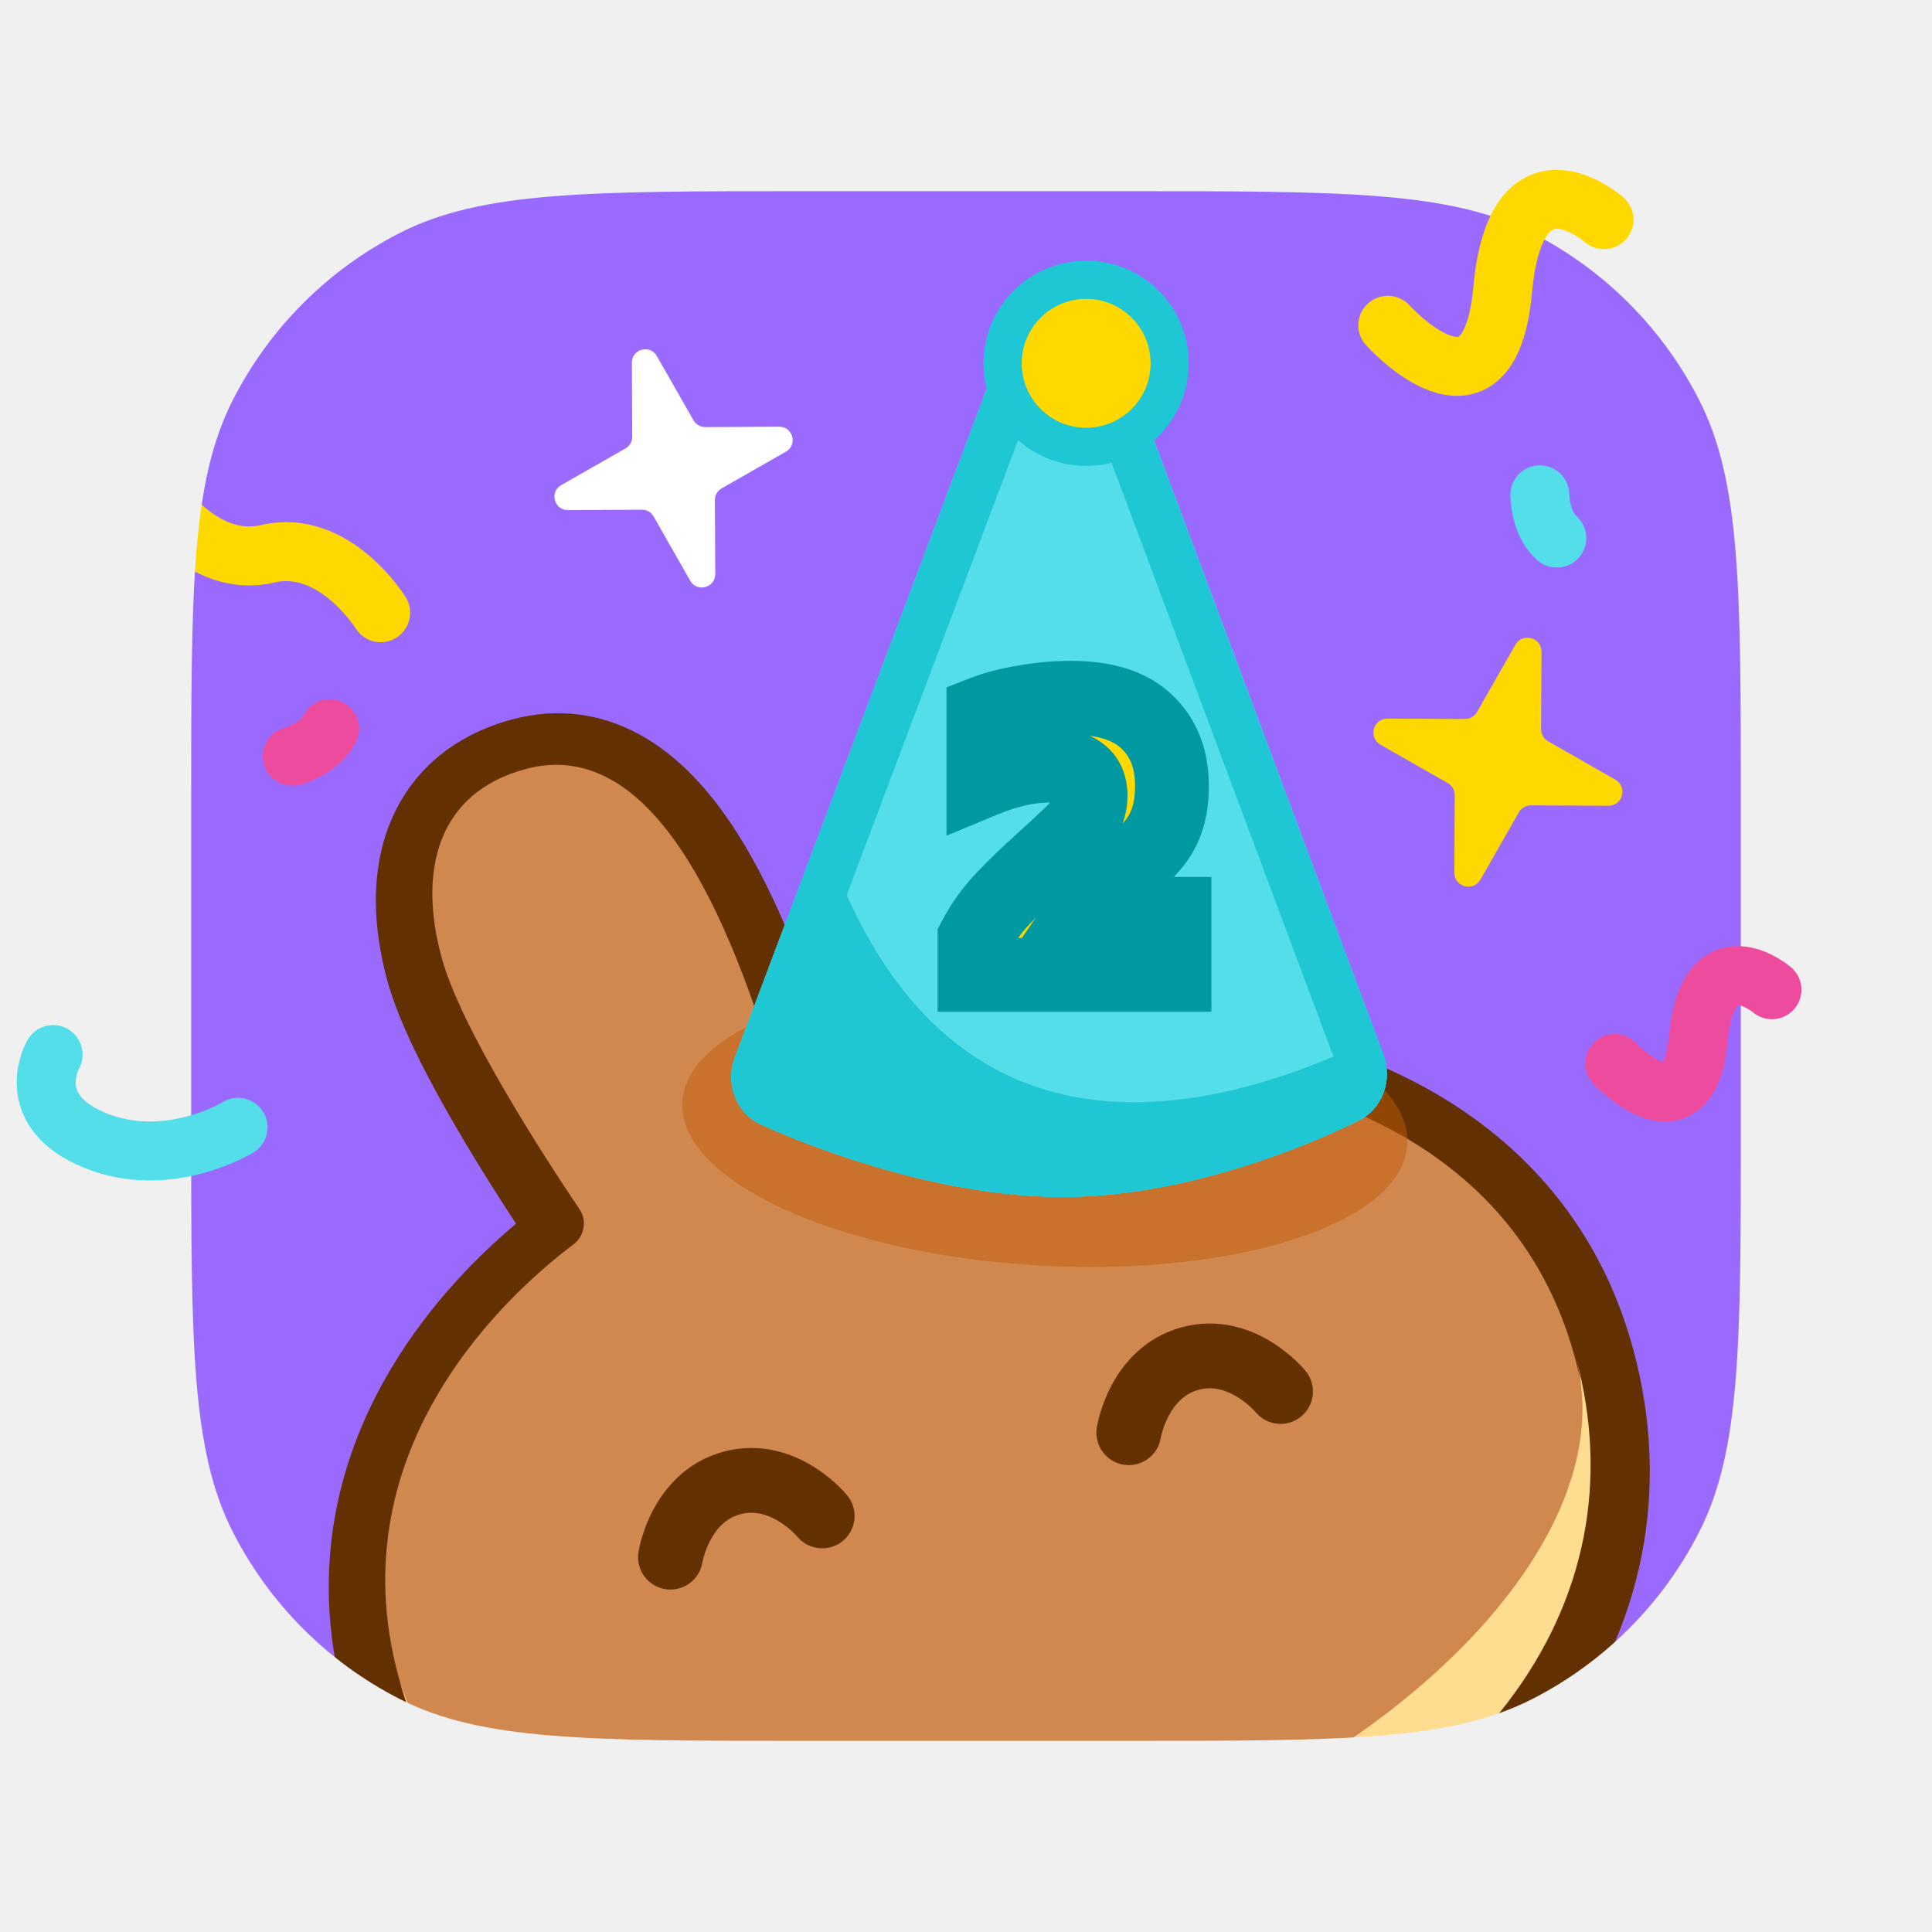
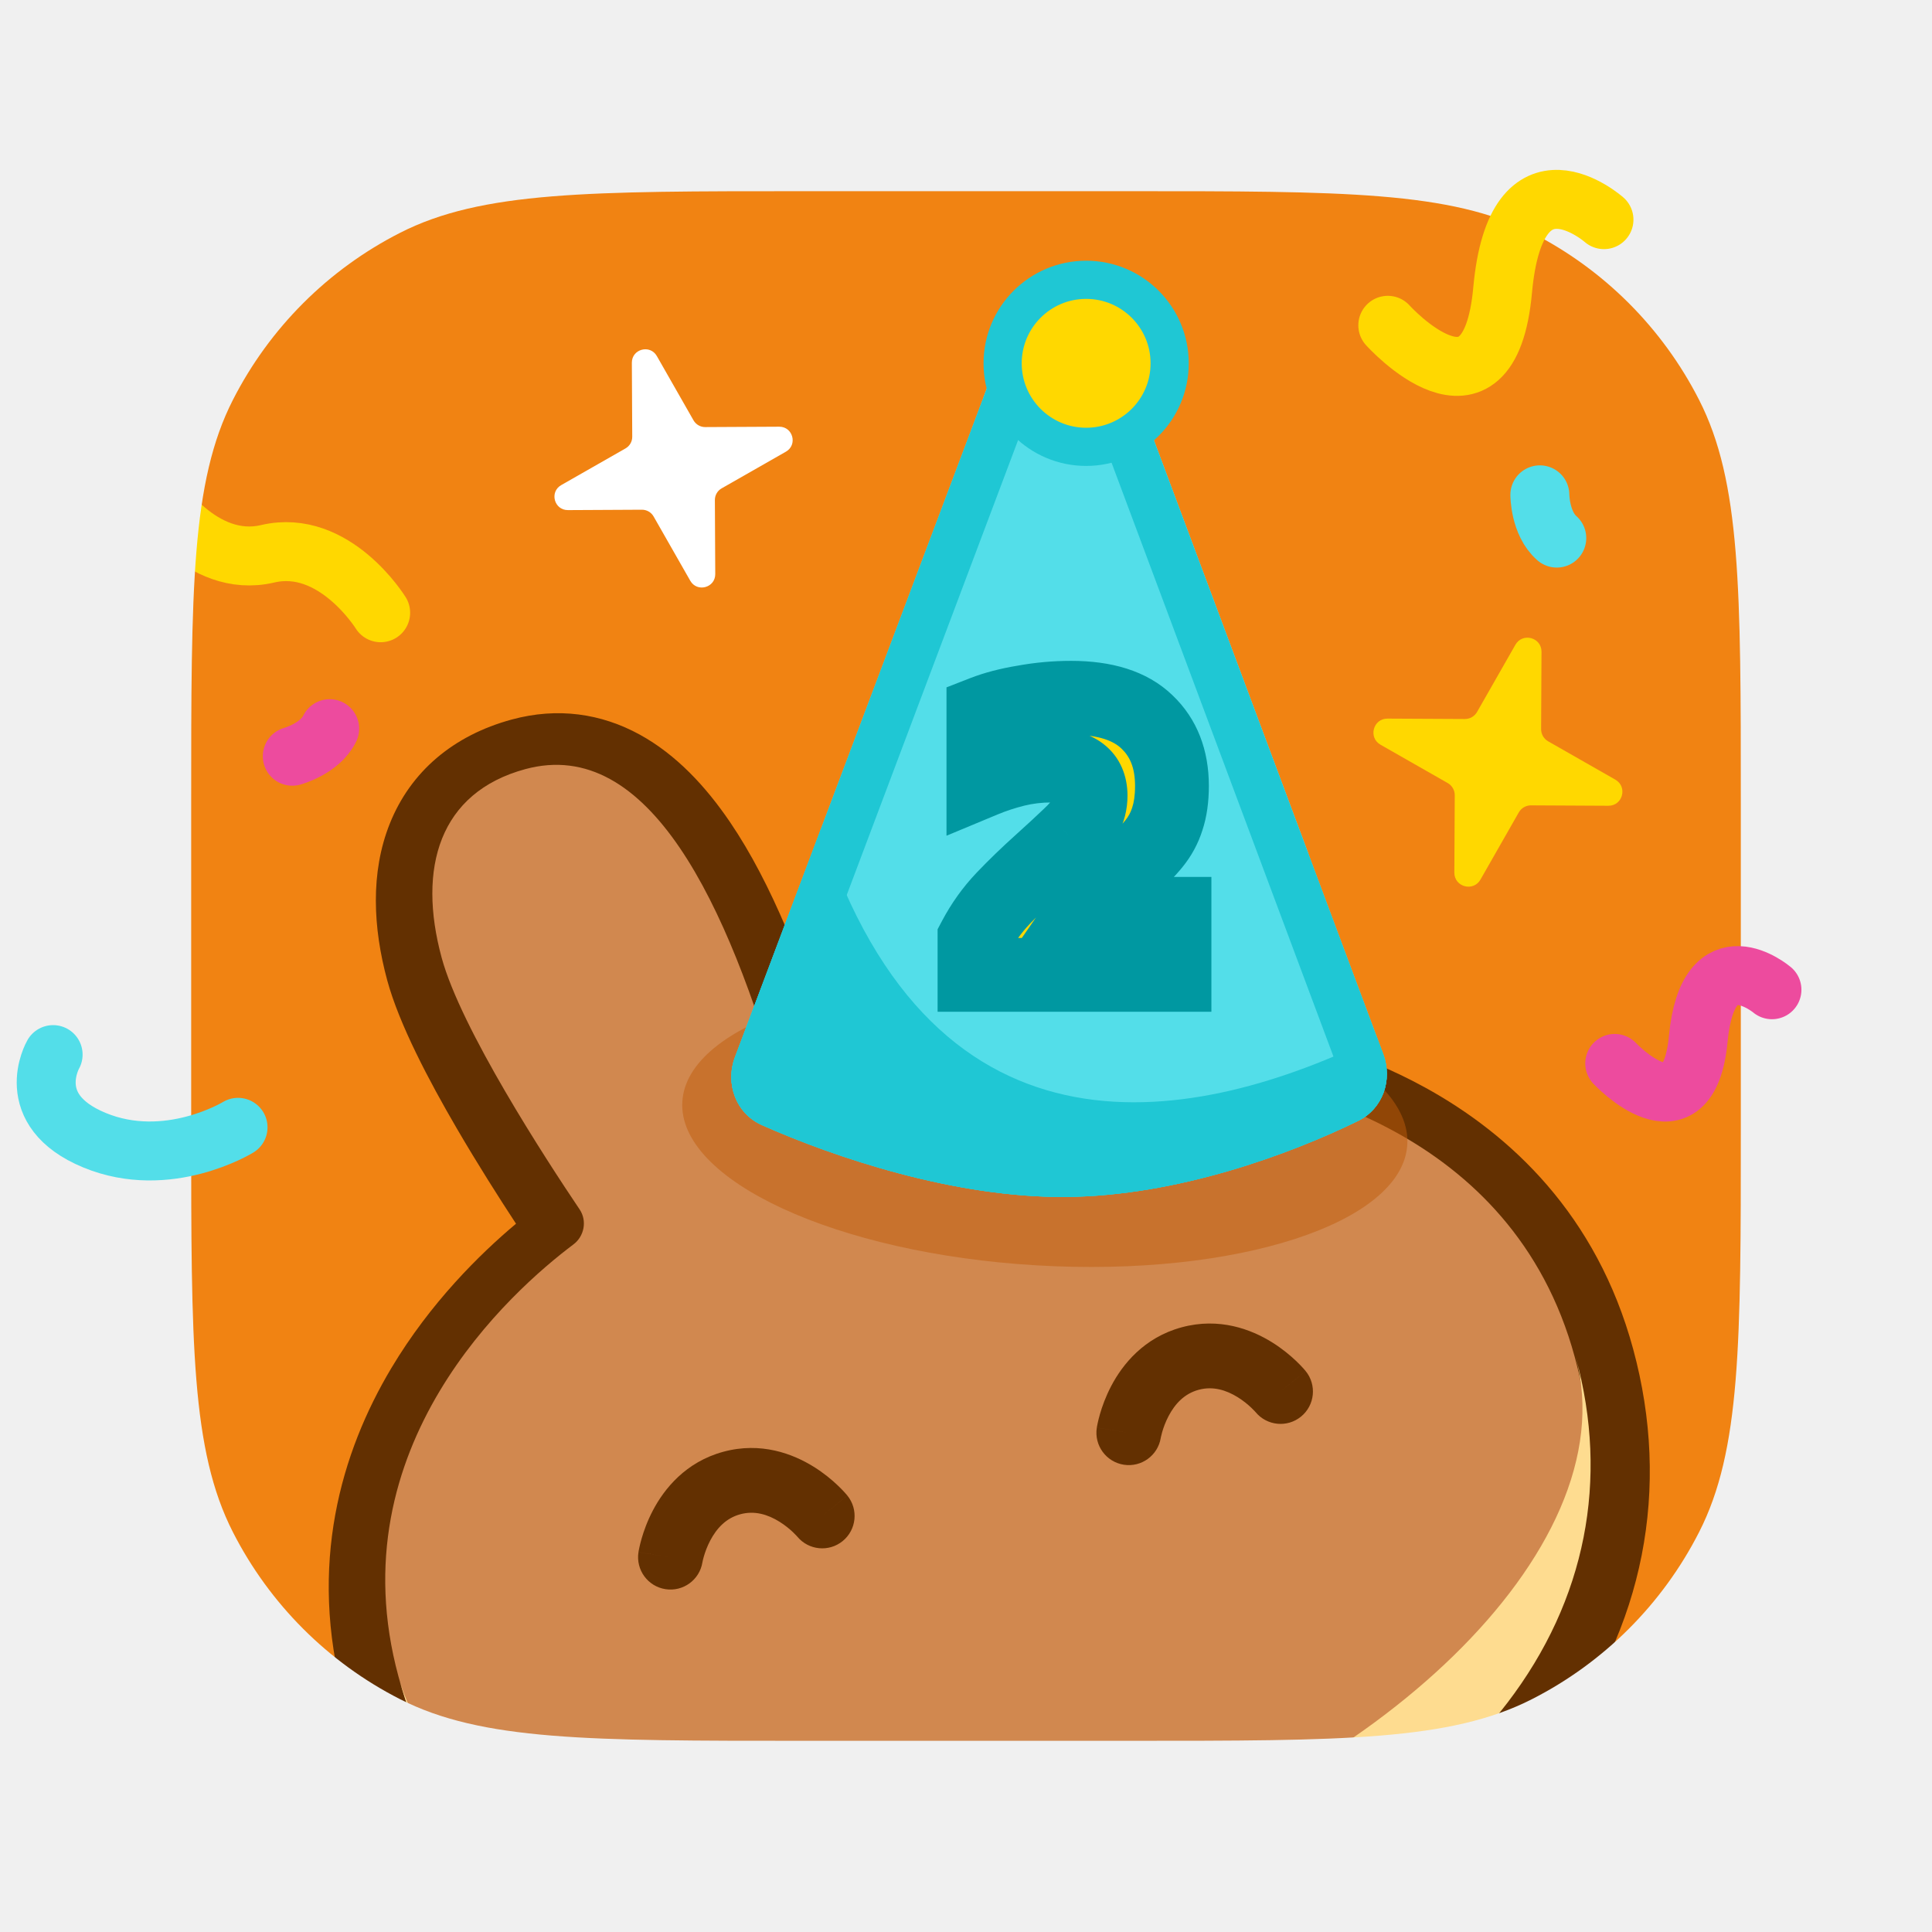
<svg xmlns="http://www.w3.org/2000/svg" width="192" height="192" fill="none" viewBox="0 0 192 192">
  <mask id="mask0_2459_3953" width="154" height="154" x="19" y="19" maskUnits="userSpaceOnUse" style="mask-type:alpha">
    <path fill="#EFF3F5" d="M19 79.8C19 58.518 19 47.877 23.142 39.748C26.785 32.598 32.598 26.785 39.748 23.142C47.877 19 58.518 19 79.8 19H112.2C133.482 19 144.123 19 152.252 23.142C159.402 26.785 165.215 32.598 168.858 39.748C173 47.877 173 58.518 173 79.8V112.2C173 133.482 173 144.123 168.858 152.252C165.215 159.402 159.402 165.215 152.252 168.858C144.123 173 133.482 173 112.2 173H79.8C58.518 173 47.877 173 39.748 168.858C32.598 165.215 26.785 159.402 23.142 152.252C19 144.123 19 133.482 19 112.2V79.8Z" />
  </mask>
  <g mask="url(#mask0_2459_3953)">
    <g clip-path="url(#clip0_2459_3953)">
-       <rect width="166" height="166" fill="#9A6AFF" transform="translate(10 15)" />
+       <rect width="166" height="166" fill="#f18312" transform="translate(10 15)" />
      <path fill="#633001" fill-rule="evenodd" d="M111.216 199.42C91.457 204.768 74.258 204.349 60.828 198.854C47.236 193.292 37.947 182.685 34.191 168.85C30.571 155.518 33.916 144.288 38.891 135.96C42.789 129.434 47.732 124.59 51.281 121.612C49.598 119.045 47.452 115.669 45.394 112.139C42.64 107.415 39.672 101.802 38.482 97.421C37.074 92.235 36.79 86.72 38.74 81.846C40.8 76.695 45.027 73.088 50.86 71.505C55.419 70.267 59.748 70.907 63.571 73.001C67.224 75.003 70.157 78.183 72.537 81.682C76.717 87.83 79.942 96.105 82.507 104.54L88.094 103.023C86.04 94.449 84.637 85.68 85.134 78.261C85.417 74.04 86.339 69.813 88.478 66.238C90.716 62.498 94.128 59.756 98.686 58.518C104.52 56.934 109.99 57.908 114.372 61.309C118.519 64.528 121.064 69.429 122.472 74.615C123.662 78.996 123.94 85.34 123.953 90.808C123.963 94.894 123.819 98.892 123.666 101.957C128.234 102.732 134.947 104.41 141.611 108.069C150.115 112.737 158.681 120.733 162.301 134.064C166.057 147.9 163.409 161.748 154.497 173.42C145.69 184.953 131.065 194.014 111.315 199.393L111.216 199.42Z" clip-rule="evenodd" />
      <path fill="#D1884F" d="M52.199 76.436C43.655 78.756 41.471 86.263 43.889 95.168C45.81 102.246 54.229 115.181 57.602 120.19C58.361 121.317 58.068 122.856 56.99 123.666C50.883 128.253 33.387 143.726 39.597 166.597C46.139 190.689 71.607 203.279 109.484 193.025C109.499 193.021 109.514 193.017 109.529 193.013C109.544 193.009 109.559 193.005 109.574 193.001C147.435 182.689 163.038 158.948 156.496 134.856C150.286 111.985 127.367 107.485 119.779 106.617C118.44 106.464 117.408 105.284 117.493 103.928C117.869 97.901 118.59 82.484 116.668 75.406C114.25 66.501 108.569 61.13 100.025 63.45C87.727 66.79 89.44 85.221 94.35 104.168C94.677 105.433 93.946 106.73 92.698 107.069L80.581 110.359C79.332 110.698 78.045 109.949 77.688 108.692C72.341 89.863 64.497 73.097 52.199 76.436Z" />
      <path fill="#FEDC90" d="M107.479 185.283C79.654 192.838 44.947 186.107 39.61 166.643C39.618 166.673 39.626 166.704 39.635 166.734C46.182 190.846 71.685 203.436 109.611 193.138C147.538 182.84 163.171 159.08 156.624 134.968C156.616 134.938 156.608 134.907 156.599 134.877C161.84 154.367 135.303 177.728 107.479 185.283Z" />
      <path fill="#633001" fill-rule="evenodd" d="M69.805 155.266C69.522 157.01 67.885 158.201 66.136 157.93C64.38 157.658 63.177 156.014 63.449 154.258L66.629 154.751C63.449 154.258 63.449 154.257 63.45 154.255L63.45 154.253L63.451 154.247L63.453 154.233L63.459 154.2C63.463 154.174 63.468 154.143 63.475 154.106C63.489 154.032 63.507 153.936 63.532 153.82C63.581 153.589 63.655 153.277 63.762 152.906C63.974 152.17 64.326 151.166 64.89 150.093C66.011 147.965 68.131 145.293 71.881 144.275C75.632 143.256 78.812 144.489 80.855 145.758C81.885 146.398 82.696 147.087 83.251 147.614C83.531 147.88 83.753 148.112 83.912 148.287C83.992 148.374 84.057 148.447 84.106 148.504C84.13 148.533 84.151 148.557 84.167 148.577L84.189 148.603L84.198 148.613L84.201 148.618L84.203 148.62C84.204 148.621 84.205 148.622 81.755 150.619L84.205 148.622C85.328 149.999 85.122 152.026 83.744 153.149C82.373 154.267 80.358 154.068 79.232 152.706C79.231 152.705 79.23 152.704 79.228 152.702C79.219 152.691 79.196 152.666 79.162 152.628C79.092 152.552 78.976 152.429 78.817 152.278C78.495 151.972 78.029 151.579 77.459 151.224C76.301 150.505 74.988 150.099 73.568 150.485C72.147 150.871 71.22 151.885 70.585 153.091C70.272 153.685 70.069 154.26 69.946 154.687C69.885 154.897 69.847 155.062 69.826 155.163C69.815 155.213 69.808 155.246 69.806 155.261C69.805 155.263 69.805 155.265 69.805 155.266Z" clip-rule="evenodd" />
      <path fill="#633001" fill-rule="evenodd" d="M115.354 142.898C115.071 144.642 113.434 145.834 111.685 145.563C109.929 145.29 108.726 143.646 108.998 141.89L112.178 142.383C108.998 141.89 108.998 141.889 108.998 141.888L108.999 141.885L109 141.879L109.002 141.865L109.008 141.832C109.012 141.806 109.017 141.775 109.024 141.738C109.037 141.664 109.056 141.568 109.081 141.453C109.13 141.222 109.204 140.909 109.311 140.538C109.523 139.802 109.874 138.798 110.439 137.725C111.559 135.597 113.679 132.925 117.43 131.907C121.181 130.889 124.361 132.121 126.404 133.39C127.434 134.03 128.245 134.719 128.8 135.246C129.08 135.512 129.302 135.744 129.461 135.919C129.541 136.006 129.606 136.08 129.654 136.136C129.679 136.165 129.699 136.189 129.716 136.209L129.738 136.235L129.746 136.246L129.75 136.25L129.752 136.252C129.753 136.253 129.754 136.254 127.304 138.252L129.754 136.254C130.877 137.632 130.67 139.659 129.293 140.781C127.922 141.9 125.906 141.7 124.781 140.338C124.78 140.337 124.779 140.336 124.777 140.335C124.768 140.323 124.745 140.298 124.711 140.26C124.641 140.184 124.525 140.061 124.366 139.911C124.044 139.605 123.578 139.211 123.008 138.856C121.85 138.137 120.537 137.732 119.117 138.117C117.696 138.503 116.768 139.517 116.134 140.723C115.821 141.317 115.618 141.893 115.495 142.32C115.434 142.53 115.396 142.694 115.374 142.795C115.364 142.845 115.357 142.879 115.355 142.893C115.354 142.895 115.354 142.897 115.354 142.898Z" clip-rule="evenodd" />
      <path stroke="#53DEE9" stroke-linecap="round" stroke-width="5.859" d="M153.029 49.176C153.029 49.176 153.029 52.01 154.71 53.475" />
      <path fill="#FFD800" d="M147.126 87.414C146.418 88.654 144.524 88.147 144.531 86.718L144.571 79.031C144.573 78.53 144.306 78.066 143.87 77.818L137.193 74.009C135.953 73.301 136.46 71.406 137.889 71.414L145.576 71.453C146.077 71.456 146.541 71.188 146.789 70.752L150.598 64.076C151.306 62.835 153.201 63.343 153.193 64.771L153.154 72.458C153.151 72.959 153.419 73.423 153.854 73.671L160.531 77.481C161.772 78.189 161.264 80.083 159.836 80.076L152.149 80.036C151.648 80.034 151.184 80.301 150.936 80.737L147.126 87.414Z" />
      <path fill="#fff" d="M71.081 57.049C71.088 58.415 69.276 58.901 68.598 57.714L64.954 51.326C64.716 50.909 64.272 50.653 63.793 50.655L56.438 50.693C55.071 50.7 54.585 48.887 55.772 48.21L62.161 44.565C62.578 44.328 62.834 43.884 62.831 43.404L62.793 36.049C62.786 34.683 64.599 34.197 65.276 35.384L68.921 41.773C69.159 42.189 69.603 42.445 70.082 42.443L77.437 42.405C78.804 42.398 79.289 44.211 78.102 44.888L71.714 48.533C71.297 48.77 71.041 49.214 71.044 49.694L71.081 57.049Z" />
      <path stroke="#FFD800" stroke-linecap="round" stroke-width="5.859" d="M15.371 49.176C15.371 49.176 19.96 56.598 26.6 55.035C33.24 53.473 37.829 60.894 37.829 60.894" />
      <ellipse cx="103.833" cy="111.618" fill="#BF5C0C" opacity=".5" rx="36.087" ry="14.156" transform="rotate(3.39114 103.833 111.618)" />
      <path fill="#53DEE9" d="M105.9 118.95C116.974 118.868 128.215 114.7 134.978 111.39C137.427 110.191 138.422 107.314 137.47 104.764L110.717 33.166C108.888 28.271 101.96 28.279 100.115 33.178L73.04 105.053C72.044 107.698 73.142 110.67 75.72 111.814C82.953 115.022 94.806 119.032 105.9 118.95Z" />
      <path fill="#53DEE9" fill-rule="evenodd" d="M97.731 39.506C105.811 44.154 113.438 52.972 119.841 67.803C124.602 78.833 127.856 83.996 130.049 84.904L110.717 33.166C108.888 28.27 101.96 28.278 100.114 33.178L97.731 39.506Z" clip-rule="evenodd" />
      <path fill="#1FC7D4" fill-rule="evenodd" d="M134.978 111.39C128.214 114.7 116.974 118.867 105.899 118.95C94.806 119.032 82.953 115.022 75.72 111.814C73.142 110.67 72.044 107.697 73.04 105.053L81.603 82.32C92.914 117.169 119.089 111.747 136.824 103.035L137.47 104.764C138.422 107.313 137.427 110.191 134.978 111.39Z" clip-rule="evenodd" />
      <path stroke="#1FC7D4" stroke-width="4.719" d="M105.889 116.59C116.461 116.512 127.334 112.507 133.945 109.271C135.195 108.66 135.83 107.121 135.259 105.595L108.507 33.998C107.44 31.142 103.399 31.146 102.322 34.005L75.248 105.879C74.653 107.458 75.342 109.062 76.682 109.657C83.787 112.809 95.283 116.669 105.889 116.59Z" />
      <path fill="#FFD800" d="M96.845 96.881V93.26C97.631 91.772 98.586 90.439 99.709 89.26C100.831 88.081 102.081 86.873 103.456 85.638C104.607 84.6 105.533 83.743 106.235 83.07C106.965 82.396 107.499 81.764 107.835 81.175C108.2 80.557 108.383 79.855 108.383 79.069C108.383 77.076 107.077 76.08 104.467 76.08C103.26 76.08 102.081 76.22 100.93 76.501C99.807 76.781 98.74 77.132 97.73 77.553V70.816C98.88 70.367 100.228 70.016 101.772 69.763C103.316 69.483 104.874 69.342 106.446 69.342C109.814 69.342 112.327 70.142 113.983 71.743C115.639 73.315 116.468 75.434 116.468 78.101C116.468 79.364 116.313 80.459 116.004 81.385C115.724 82.284 115.274 83.112 114.657 83.87C114.039 84.628 113.239 85.442 112.257 86.312C111.386 87.07 110.53 87.828 109.688 88.586C108.846 89.344 108.172 90.088 107.667 90.817H116.72V96.881H96.845Z" />
      <path fill="#0098A1" d="M96.845 96.881H93.178V100.548H96.845V96.881ZM96.845 93.26L93.603 91.547L93.178 92.351V93.26H96.845ZM103.456 85.638L105.906 88.367L105.913 88.361L103.456 85.638ZM106.235 83.07L103.748 80.375L103.722 80.399L103.696 80.424L106.235 83.07ZM107.835 81.175L104.678 79.309L104.665 79.332L104.651 79.355L107.835 81.175ZM100.93 76.501L100.061 72.938L100.05 72.941L100.04 72.943L100.93 76.501ZM97.73 77.553H94.062V83.054L99.14 80.939L97.73 77.553ZM97.73 70.816L96.396 67.4L94.062 68.311V70.816H97.73ZM101.772 69.763L102.364 73.382L102.396 73.377L102.428 73.371L101.772 69.763ZM113.983 71.743L111.435 74.38L111.447 74.391L111.459 74.402L113.983 71.743ZM116.004 81.385L112.525 80.226L112.515 80.258L112.504 80.291L116.004 81.385ZM114.657 83.87L111.814 81.553V81.553L114.657 83.87ZM112.257 86.312L114.665 89.077L114.677 89.067L114.688 89.057L112.257 86.312ZM109.688 88.586L107.235 85.86H107.235L109.688 88.586ZM107.667 90.817L104.652 88.73L100.668 94.485H107.667V90.817ZM116.72 90.817H120.387V87.15H116.72V90.817ZM116.72 96.881V100.548H120.387V96.881H116.72ZM100.512 96.881V93.26H93.178V96.881H100.512ZM100.088 94.973C100.722 93.773 101.481 92.716 102.364 91.789L97.053 86.731C95.69 88.161 94.541 89.771 93.603 91.547L100.088 94.973ZM102.364 91.789C103.413 90.687 104.592 89.546 105.906 88.367L101.006 82.91C99.569 84.2 98.25 85.474 97.053 86.731L102.364 91.789ZM105.913 88.361C107.078 87.31 108.035 86.425 108.775 85.715L103.696 80.424C103.032 81.061 102.137 81.89 100.999 82.916L105.913 88.361ZM108.723 85.764C109.613 84.943 110.432 84.022 111.019 82.994L104.651 79.355C104.565 79.507 104.318 79.849 103.748 80.375L108.723 85.764ZM110.992 83.04C111.723 81.805 112.05 80.447 112.05 79.069H104.716C104.716 79.177 104.703 79.237 104.697 79.263C104.691 79.286 104.685 79.298 104.678 79.309L110.992 83.04ZM112.05 79.069C112.05 77.202 111.387 75.255 109.629 73.912C108.058 72.713 106.135 72.413 104.467 72.413V79.747C104.898 79.747 105.153 79.789 105.276 79.82C105.393 79.85 105.324 79.853 105.179 79.742C105.105 79.686 105.024 79.61 104.949 79.513C104.873 79.417 104.817 79.319 104.777 79.229C104.699 79.049 104.716 78.967 104.716 79.069H112.05ZM104.467 72.413C102.972 72.413 101.501 72.587 100.061 72.938L101.799 80.063C102.66 79.853 103.547 79.747 104.467 79.747V72.413ZM100.04 72.943C98.75 73.266 97.508 73.673 96.319 74.168L99.14 80.939C99.972 80.592 100.864 80.297 101.819 80.058L100.04 72.943ZM101.397 77.553V70.816H94.062V77.553H101.397ZM99.063 74.232C99.921 73.897 101.01 73.604 102.364 73.382L101.18 66.145C99.446 66.428 97.84 66.837 96.396 67.4L99.063 74.232ZM102.428 73.371C103.755 73.13 105.093 73.01 106.446 73.01V65.675C104.654 65.675 102.877 65.835 101.116 66.156L102.428 73.371ZM106.446 73.01C109.301 73.01 110.723 73.692 111.435 74.38L116.531 69.105C113.931 66.593 110.328 65.675 106.446 65.675V73.01ZM111.459 74.402C112.262 75.165 112.8 76.256 112.8 78.101H120.135C120.135 74.612 119.017 71.464 116.508 69.083L111.459 74.402ZM112.8 78.101C112.8 79.079 112.679 79.765 112.525 80.226L119.483 82.545C119.947 81.153 120.135 79.649 120.135 78.101H112.8ZM112.504 80.291C112.368 80.727 112.148 81.143 111.814 81.553L117.5 86.186C118.401 85.081 119.079 83.84 119.504 82.479L112.504 80.291ZM111.814 81.553C111.356 82.116 110.706 82.787 109.825 83.567L114.688 89.057C115.772 88.097 116.723 87.14 117.5 86.186L111.814 81.553ZM109.848 83.547C108.963 84.317 108.092 85.089 107.235 85.86L112.141 91.311C112.968 90.567 113.81 89.822 114.665 89.077L109.848 83.547ZM107.235 85.86C106.236 86.759 105.356 87.713 104.652 88.73L110.682 92.905C110.988 92.463 111.456 91.929 112.141 91.311L107.235 85.86ZM107.667 94.485H116.72V87.15H107.667V94.485ZM113.053 90.817V96.881H120.387V90.817H113.053ZM116.72 93.214H96.845V100.548H116.72V93.214Z" />
      <circle cx="107.94" cy="36.106" r="8.3" fill="#FFD800" stroke="#1FC7D4" stroke-width="3.794" />
    </g>
  </g>
  <path stroke="#FFD800" stroke-linecap="round" stroke-width="5.859" d="M159.4 21.828C159.4 21.828 150.673 14.127 149.33 28.828C147.987 43.53 137.918 32.328 137.918 32.328" />
  <path stroke="#ED4B9E" stroke-linecap="round" stroke-width="5.859" d="M176.094 98.359C176.094 98.359 169.747 92.988 168.77 103.241C167.794 113.494 160.47 105.682 160.47 105.682" />
  <path stroke="#ED4B9E" stroke-linecap="round" stroke-width="5.859" d="M29.047 75.153C29.047 75.153 31.784 74.419 32.763 72.416" />
  <path stroke="#53DEE9" stroke-linecap="round" stroke-width="5.859" d="M5.279 104.805C5.279 104.805 2.105 110.302 9.388 113.311C16.671 116.321 23.656 112.033 23.656 112.033" />
  <defs>
    <clipPath id="clip0_2459_3953">
      <rect width="166" height="166" fill="#fff" transform="translate(10 15)" />
    </clipPath>
  </defs>
</svg>
